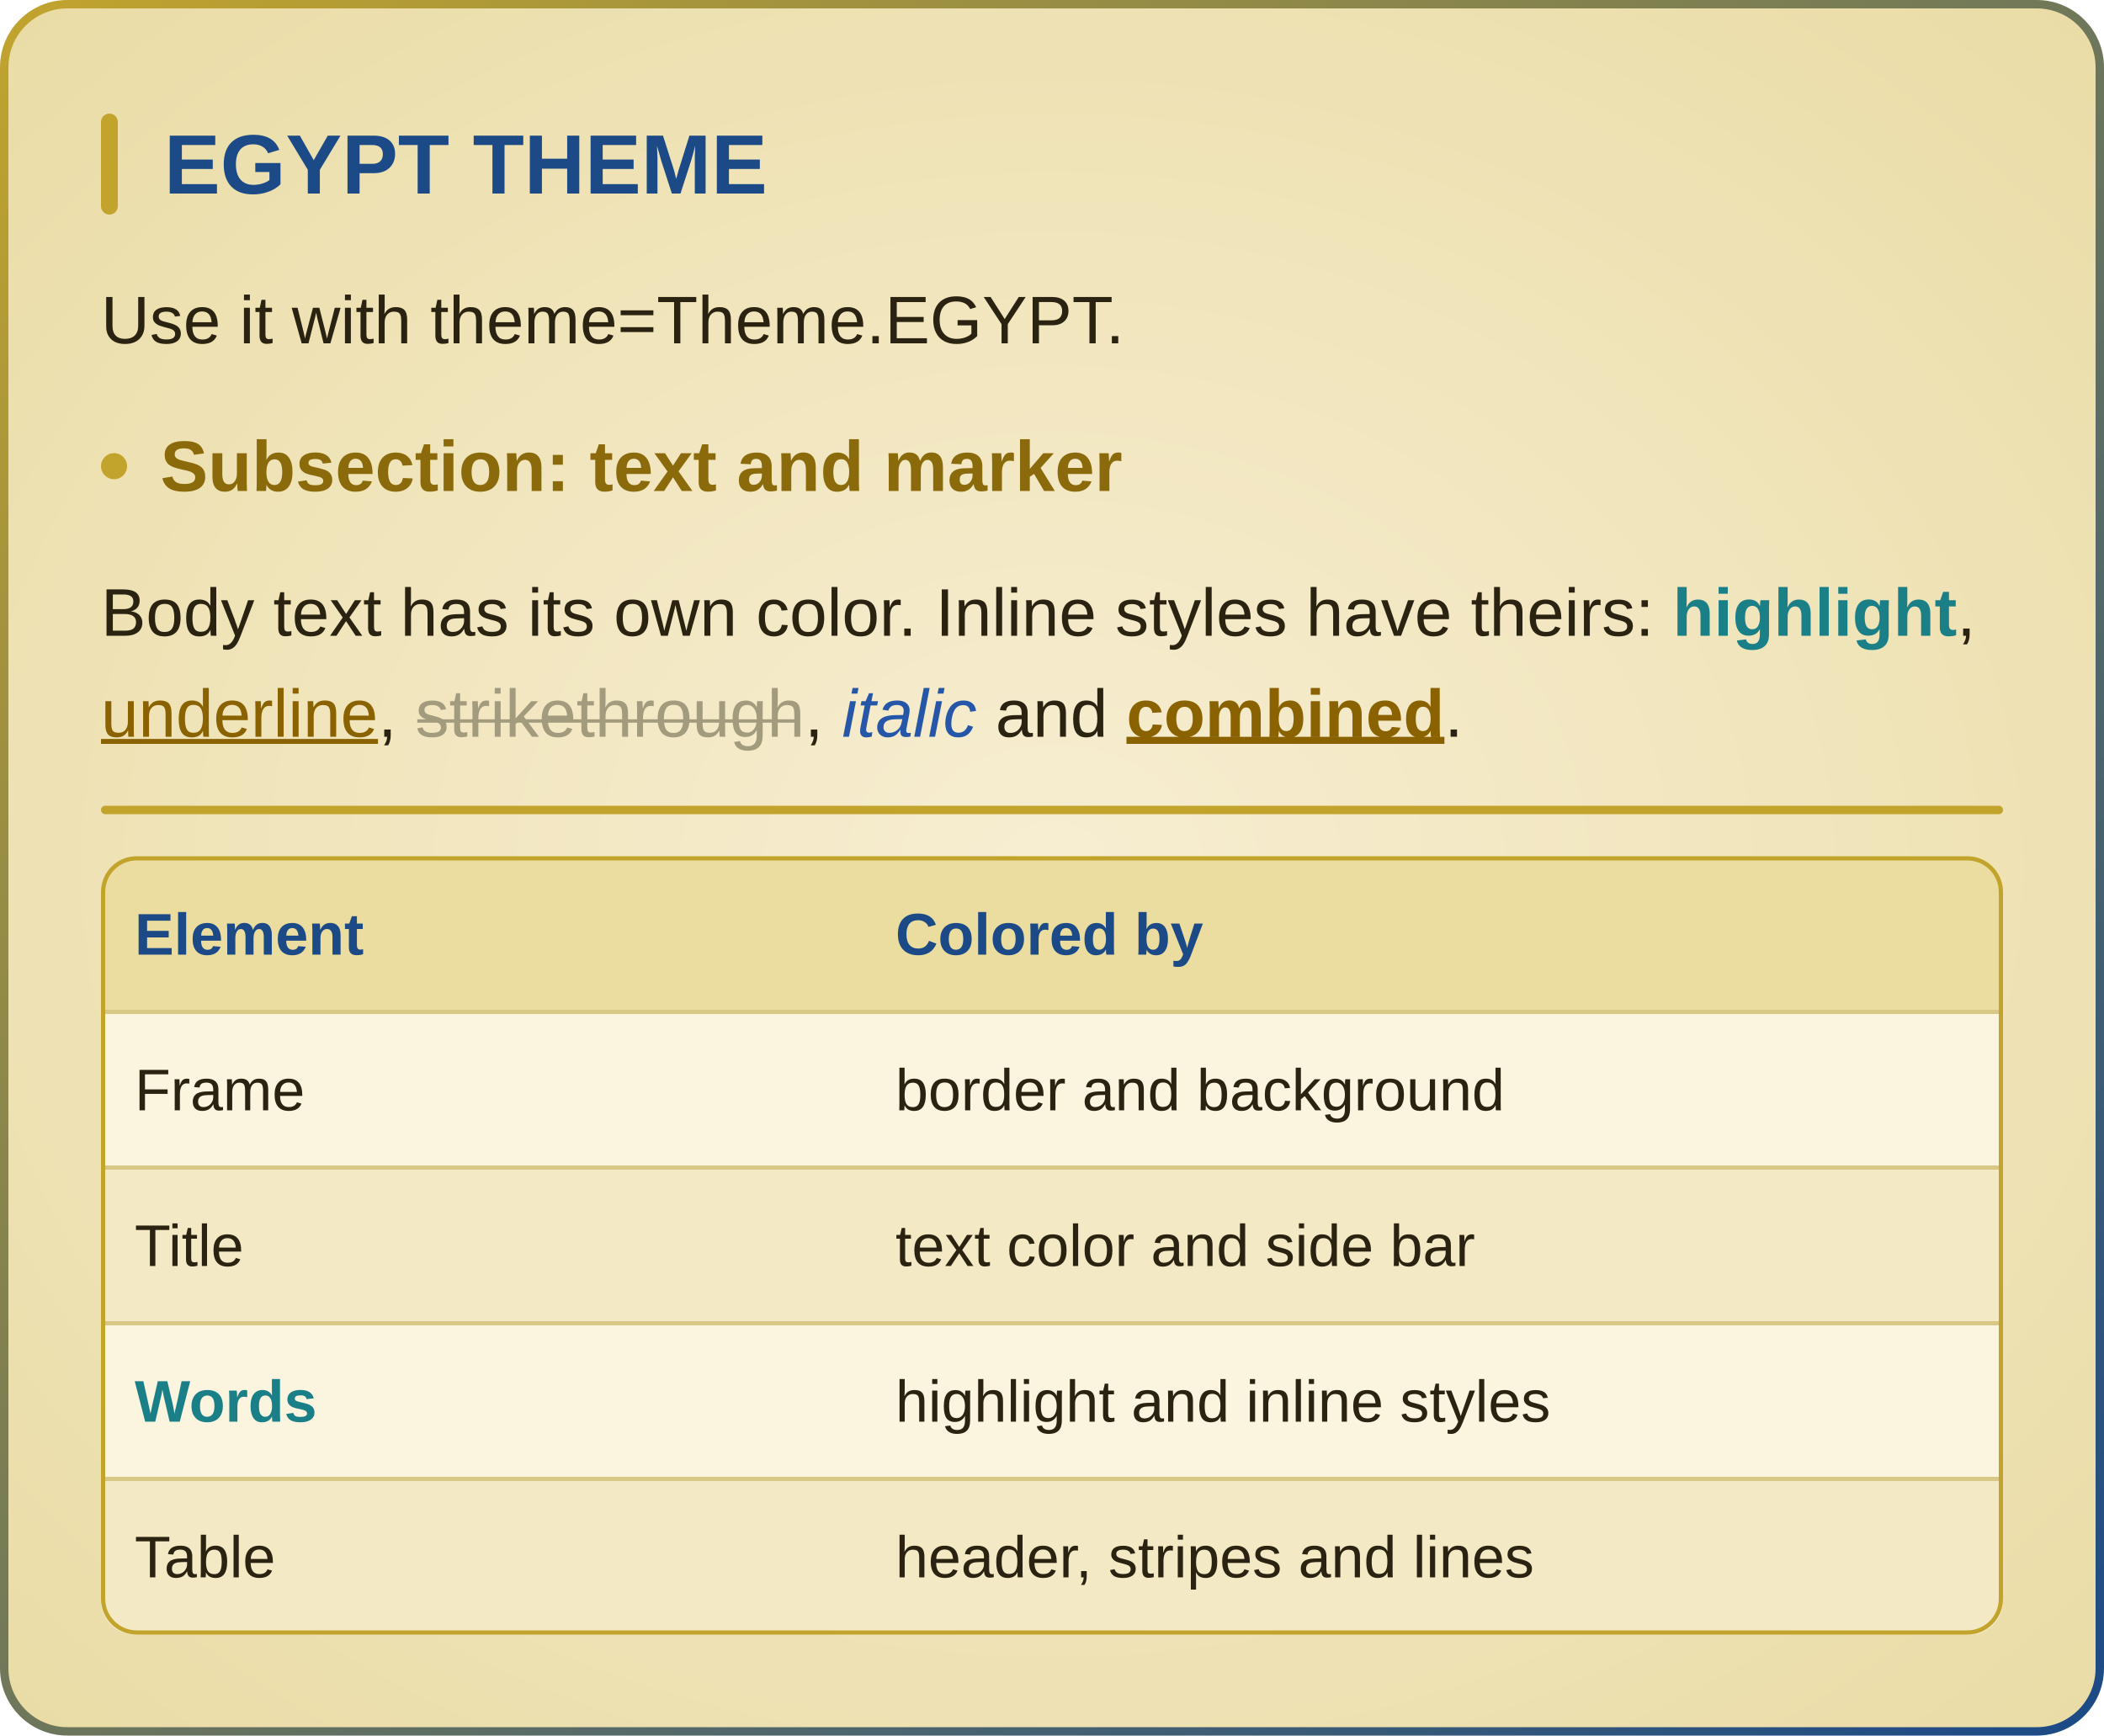
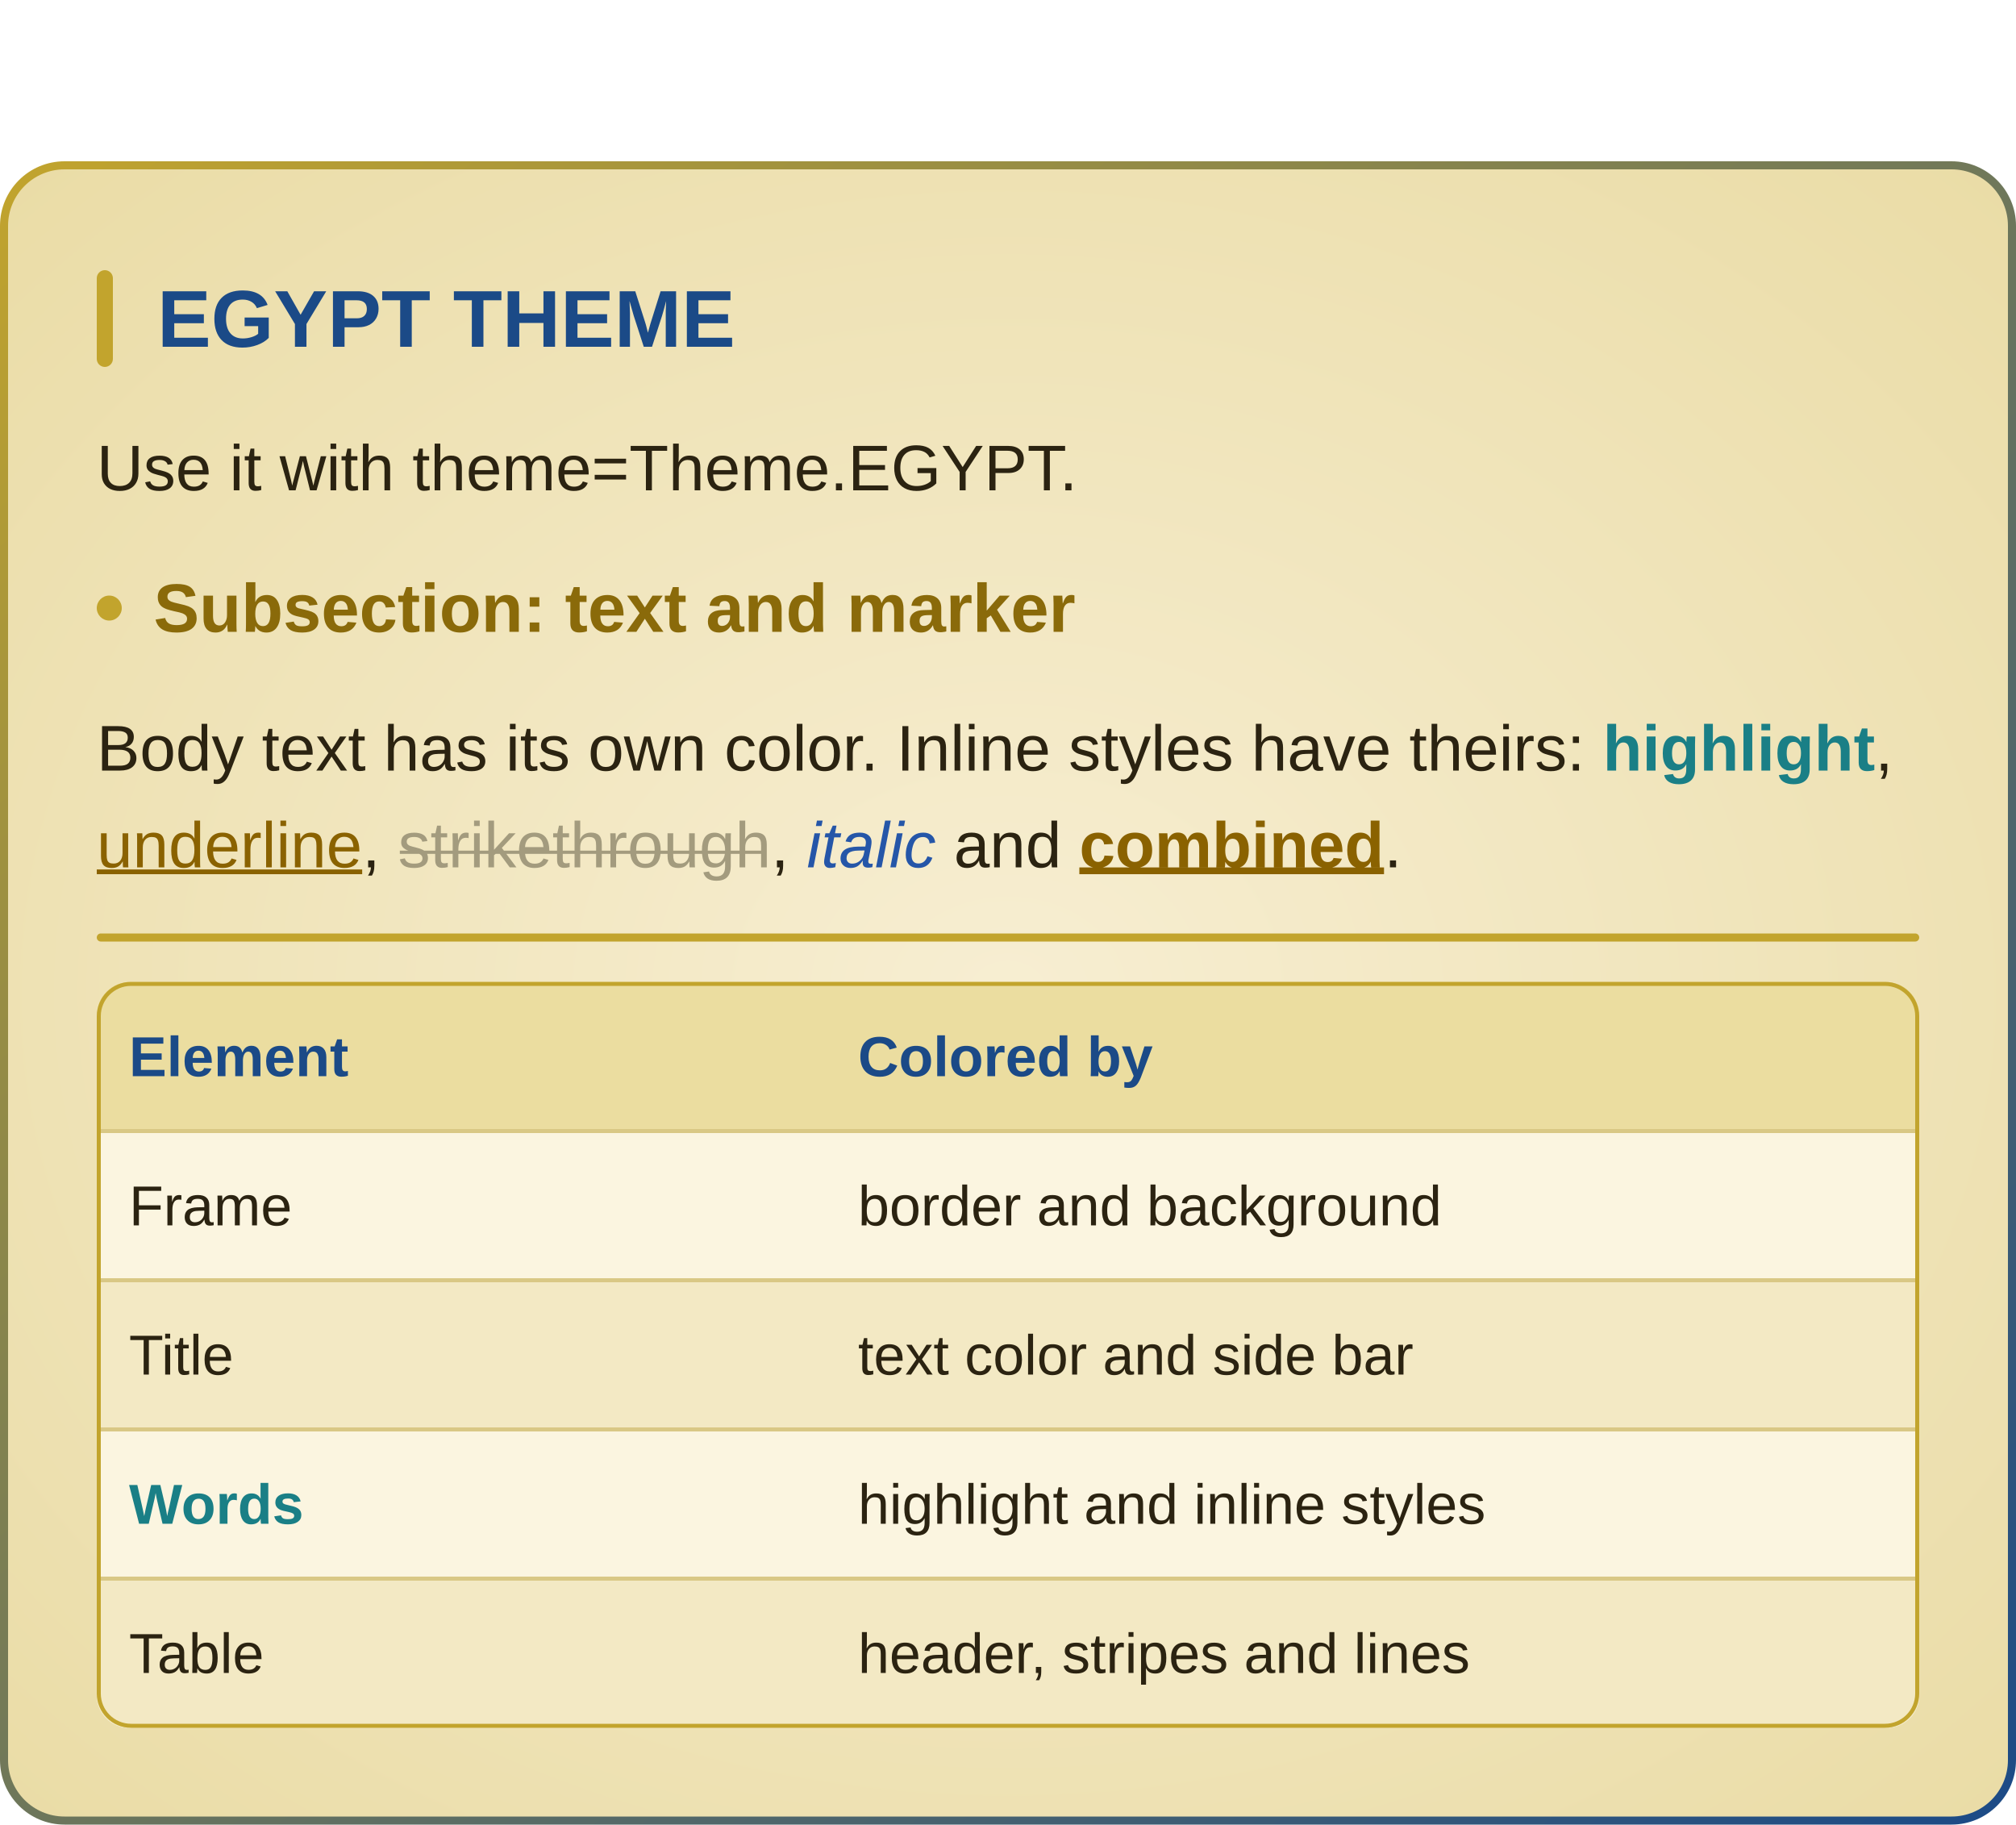
- <svg xmlns="http://www.w3.org/2000/svg" width="500" height="412.5" viewBox="0 0 500 412.5">
+ <svg xmlns="http://www.w3.org/2000/svg" width="500" height="452.5" viewBox="0 0 500 452.5">
  <style>
- @keyframes entry {
-   from { opacity: 0; transform: translateY(-24px); } to { opacity: 1; transform: none; }
+ @keyframes drop-dc5e0af1 {
+ 0% { opacity: 0; transform: translate(0px, -40px) scale(1); } 100% { opacity: 1; transform: translate(0px, 0px) scale(1); }
}
- .entry {
-   animation: entry 0.8s ease-out both;
+ .drop-dc5e0af1 {
+   animation: drop-dc5e0af1 0.8s cubic-bezier(0.22, 1, 0.36, 1) 0s 1 both;
  transform-box: fill-box;
  transform-origin: center;
}
@media (prefers-reduced-motion: reduce) {
-   .entry { animation: none; }
+   .drop-dc5e0af1 { animation: none; }
}
</style>
-   <g class="entry">
-     <defs>
-       <radialGradient id="background" cx="0.5" cy="0.5" r="0.7">
-         <stop offset="0" stop-color="#F7EED2" />
-         <stop offset="1" stop-color="#EADCA6" />
-       </radialGradient>
-       <linearGradient id="border" x1="0" y1="0" x2="1" y2="1">
-         <stop offset="0" stop-color="#C2A42D" />
-         <stop offset="1" stop-color="#1B4A87" />
-       </linearGradient>
-     </defs>
-     <rect x="1" y="1" width="498" height="410.5" rx="15" fill="url(#background)" stroke="none" stroke-width="2" />
-     <rect x="1" y="1" width="498" height="410.5" rx="15" fill="none" stroke="url(#border)" stroke-width="2" />
-     <g font-family="Arial, Helvetica, sans-serif">
-       <rect x="24.0" y="27.0" width="4" height="24.0" rx="2" fill="#C2A42D" />
-       <text x="39.0" y="46.0" font-size="20" fill="#1B4A87" font-weight="700">EGYPT THEME</text>
-       <text x="24.0" y="81.6" font-size="16" fill="#2B2311">Use it with theme=Theme.EGYPT.</text>
-       <circle cx="27.1" cy="110.8" r="3.1" fill="#C2A42D" />
-       <text x="38.1" y="116.7" font-size="17" fill="#8A6A0A" font-weight="700">Subsection: text and marker</text>
-       <text x="24.0" y="151.1" font-size="16" fill="#2B2311">Body text has its own color. Inline styles have theirs: <tspan fill="#1A7F86" font-weight="700">highlight</tspan>,</text>
-       <text x="24.0" y="175.1" font-size="16" fill="#2B2311">
-         <tspan fill="#8A6200" text-decoration="underline">underline</tspan>, <tspan fill="#A39B7E" text-decoration="line-through">strikethrough</tspan>, <tspan fill="#2556A8" font-style="italic">italic</tspan> and <tspan fill="#8A6200" font-weight="700" text-decoration="underline">combined</tspan>.</text>
-       <rect x="24.0" y="191.5" width="452.0" height="2" rx="1" fill="#C2A42D" />
-       <clipPath id="table-clip-24-204">
-         <rect x="24.0" y="203.5" width="452.0" height="185.0" rx="8" />
-       </clipPath>
-       <g clip-path="url(#table-clip-24-204)">
-         <rect x="24.0" y="203.5" width="452.0" height="185.0" fill="#FBF5E0" />
-         <rect x="24.0" y="203.5" width="452.0" height="37.0" fill="#EBDDA0" />
-         <rect x="24.0" y="277.5" width="452.0" height="37.0" fill="#F3E9C4" />
-         <rect x="24.0" y="351.5" width="452.0" height="37.0" fill="#F3E9C4" />
+   <g transform="translate(0 40)">
+     <g class="drop-dc5e0af1">
+       <defs>
+         <radialGradient id="background" cx="0.5" cy="0.5" r="0.7">
+           <stop offset="0" stop-color="#F7EED2" />
+           <stop offset="1" stop-color="#EADCA6" />
+         </radialGradient>
+         <linearGradient id="border" x1="0" y1="0" x2="1" y2="1">
+           <stop offset="0" stop-color="#C2A42D" />
+           <stop offset="1" stop-color="#1B4A87" />
+         </linearGradient>
+       </defs>
+       <rect x="1" y="1" width="498" height="410.5" rx="15" fill="url(#background)" stroke="none" stroke-width="2" />
+       <rect x="1" y="1" width="498" height="410.5" rx="15" fill="none" stroke="url(#border)" stroke-width="2" />
+       <g font-family="Arial, Helvetica, sans-serif">
+         <rect x="24.0" y="27.0" width="4" height="24.0" rx="2" fill="#C2A42D" />
+         <text x="39.0" y="46.0" font-size="20" fill="#1B4A87" font-weight="700">EGYPT THEME</text>
+         <text x="24.0" y="81.6" font-size="16" fill="#2B2311">Use it with theme=Theme.EGYPT.</text>
+         <circle cx="27.1" cy="110.8" r="3.1" fill="#C2A42D" />
+         <text x="38.1" y="116.7" font-size="17" fill="#8A6A0A" font-weight="700">Subsection: text and marker</text>
+         <text x="24.0" y="151.1" font-size="16" fill="#2B2311">Body text has its own color. Inline styles have theirs: <tspan fill="#1A7F86" font-weight="700">highlight</tspan>,</text>
+         <text x="24.0" y="175.1" font-size="16" fill="#2B2311">
+           <tspan fill="#8A6200" text-decoration="underline">underline</tspan>, <tspan fill="#A39B7E" text-decoration="line-through">strikethrough</tspan>, <tspan fill="#2556A8" font-style="italic">italic</tspan> and <tspan fill="#8A6200" font-weight="700" text-decoration="underline">combined</tspan>.</text>
+         <rect x="24.0" y="191.5" width="452.0" height="2" rx="1" fill="#C2A42D" />
+         <clipPath id="table-clip-24-204">
+           <rect x="24.0" y="203.5" width="452.0" height="185.0" rx="8" />
+         </clipPath>
+         <g clip-path="url(#table-clip-24-204)">
+           <rect x="24.0" y="203.5" width="452.0" height="185.0" fill="#FBF5E0" />
+           <rect x="24.0" y="203.5" width="452.0" height="37.0" fill="#EBDDA0" />
+           <rect x="24.0" y="277.5" width="452.0" height="37.0" fill="#F3E9C4" />
+           <rect x="24.0" y="351.5" width="452.0" height="37.0" fill="#F3E9C4" />
+         </g>
+         <line x1="24.0" y1="240.5" x2="476.0" y2="240.5" stroke="#D9C885" stroke-width="1" />
+         <line x1="24.0" y1="277.5" x2="476.0" y2="277.5" stroke="#D9C885" stroke-width="1" />
+         <line x1="24.0" y1="314.5" x2="476.0" y2="314.5" stroke="#D9C885" stroke-width="1" />
+         <line x1="24.0" y1="351.5" x2="476.0" y2="351.5" stroke="#D9C885" stroke-width="1" />
+         <text x="32.0" y="226.9" font-size="14" fill="#1B4A87" font-weight="700">Element</text>
+         <text x="212.8" y="226.9" font-size="14" fill="#1B4A87" font-weight="700">Colored by</text>
+         <text x="32.0" y="263.9" font-size="14" fill="#2B2311">Frame</text>
+         <text x="212.8" y="263.9" font-size="14" fill="#2B2311">border and background</text>
+         <text x="32.0" y="300.9" font-size="14" fill="#2B2311">Title</text>
+         <text x="212.8" y="300.9" font-size="14" fill="#2B2311">text color and side bar</text>
+         <text x="32.0" y="337.9" font-size="14" fill="#2B2311">
+           <tspan fill="#1A7F86" font-weight="700">Words</tspan>
+         </text>
+         <text x="212.8" y="337.9" font-size="14" fill="#2B2311">highlight and inline styles</text>
+         <text x="32.0" y="374.9" font-size="14" fill="#2B2311">Table</text>
+         <text x="212.8" y="374.9" font-size="14" fill="#2B2311">header, stripes and lines</text>
+         <rect x="24.5" y="204.0" width="451.0" height="184.0" rx="8" fill="none" stroke="#C2A42D" stroke-width="1" />
      </g>
-       <line x1="24.0" y1="240.5" x2="476.0" y2="240.5" stroke="#D9C885" stroke-width="1" />
-       <line x1="24.0" y1="277.5" x2="476.0" y2="277.5" stroke="#D9C885" stroke-width="1" />
-       <line x1="24.0" y1="314.5" x2="476.0" y2="314.5" stroke="#D9C885" stroke-width="1" />
-       <line x1="24.0" y1="351.5" x2="476.0" y2="351.5" stroke="#D9C885" stroke-width="1" />
-       <text x="32.0" y="226.9" font-size="14" fill="#1B4A87" font-weight="700">Element</text>
-       <text x="212.8" y="226.9" font-size="14" fill="#1B4A87" font-weight="700">Colored by</text>
-       <text x="32.0" y="263.9" font-size="14" fill="#2B2311">Frame</text>
-       <text x="212.8" y="263.9" font-size="14" fill="#2B2311">border and background</text>
-       <text x="32.0" y="300.9" font-size="14" fill="#2B2311">Title</text>
-       <text x="212.8" y="300.9" font-size="14" fill="#2B2311">text color and side bar</text>
-       <text x="32.0" y="337.9" font-size="14" fill="#2B2311">
-         <tspan fill="#1A7F86" font-weight="700">Words</tspan>
-       </text>
-       <text x="212.8" y="337.9" font-size="14" fill="#2B2311">highlight and inline styles</text>
-       <text x="32.0" y="374.9" font-size="14" fill="#2B2311">Table</text>
-       <text x="212.8" y="374.9" font-size="14" fill="#2B2311">header, stripes and lines</text>
-       <rect x="24.5" y="204.0" width="451.0" height="184.0" rx="8" fill="none" stroke="#C2A42D" stroke-width="1" />
    </g>
  </g>
</svg>
